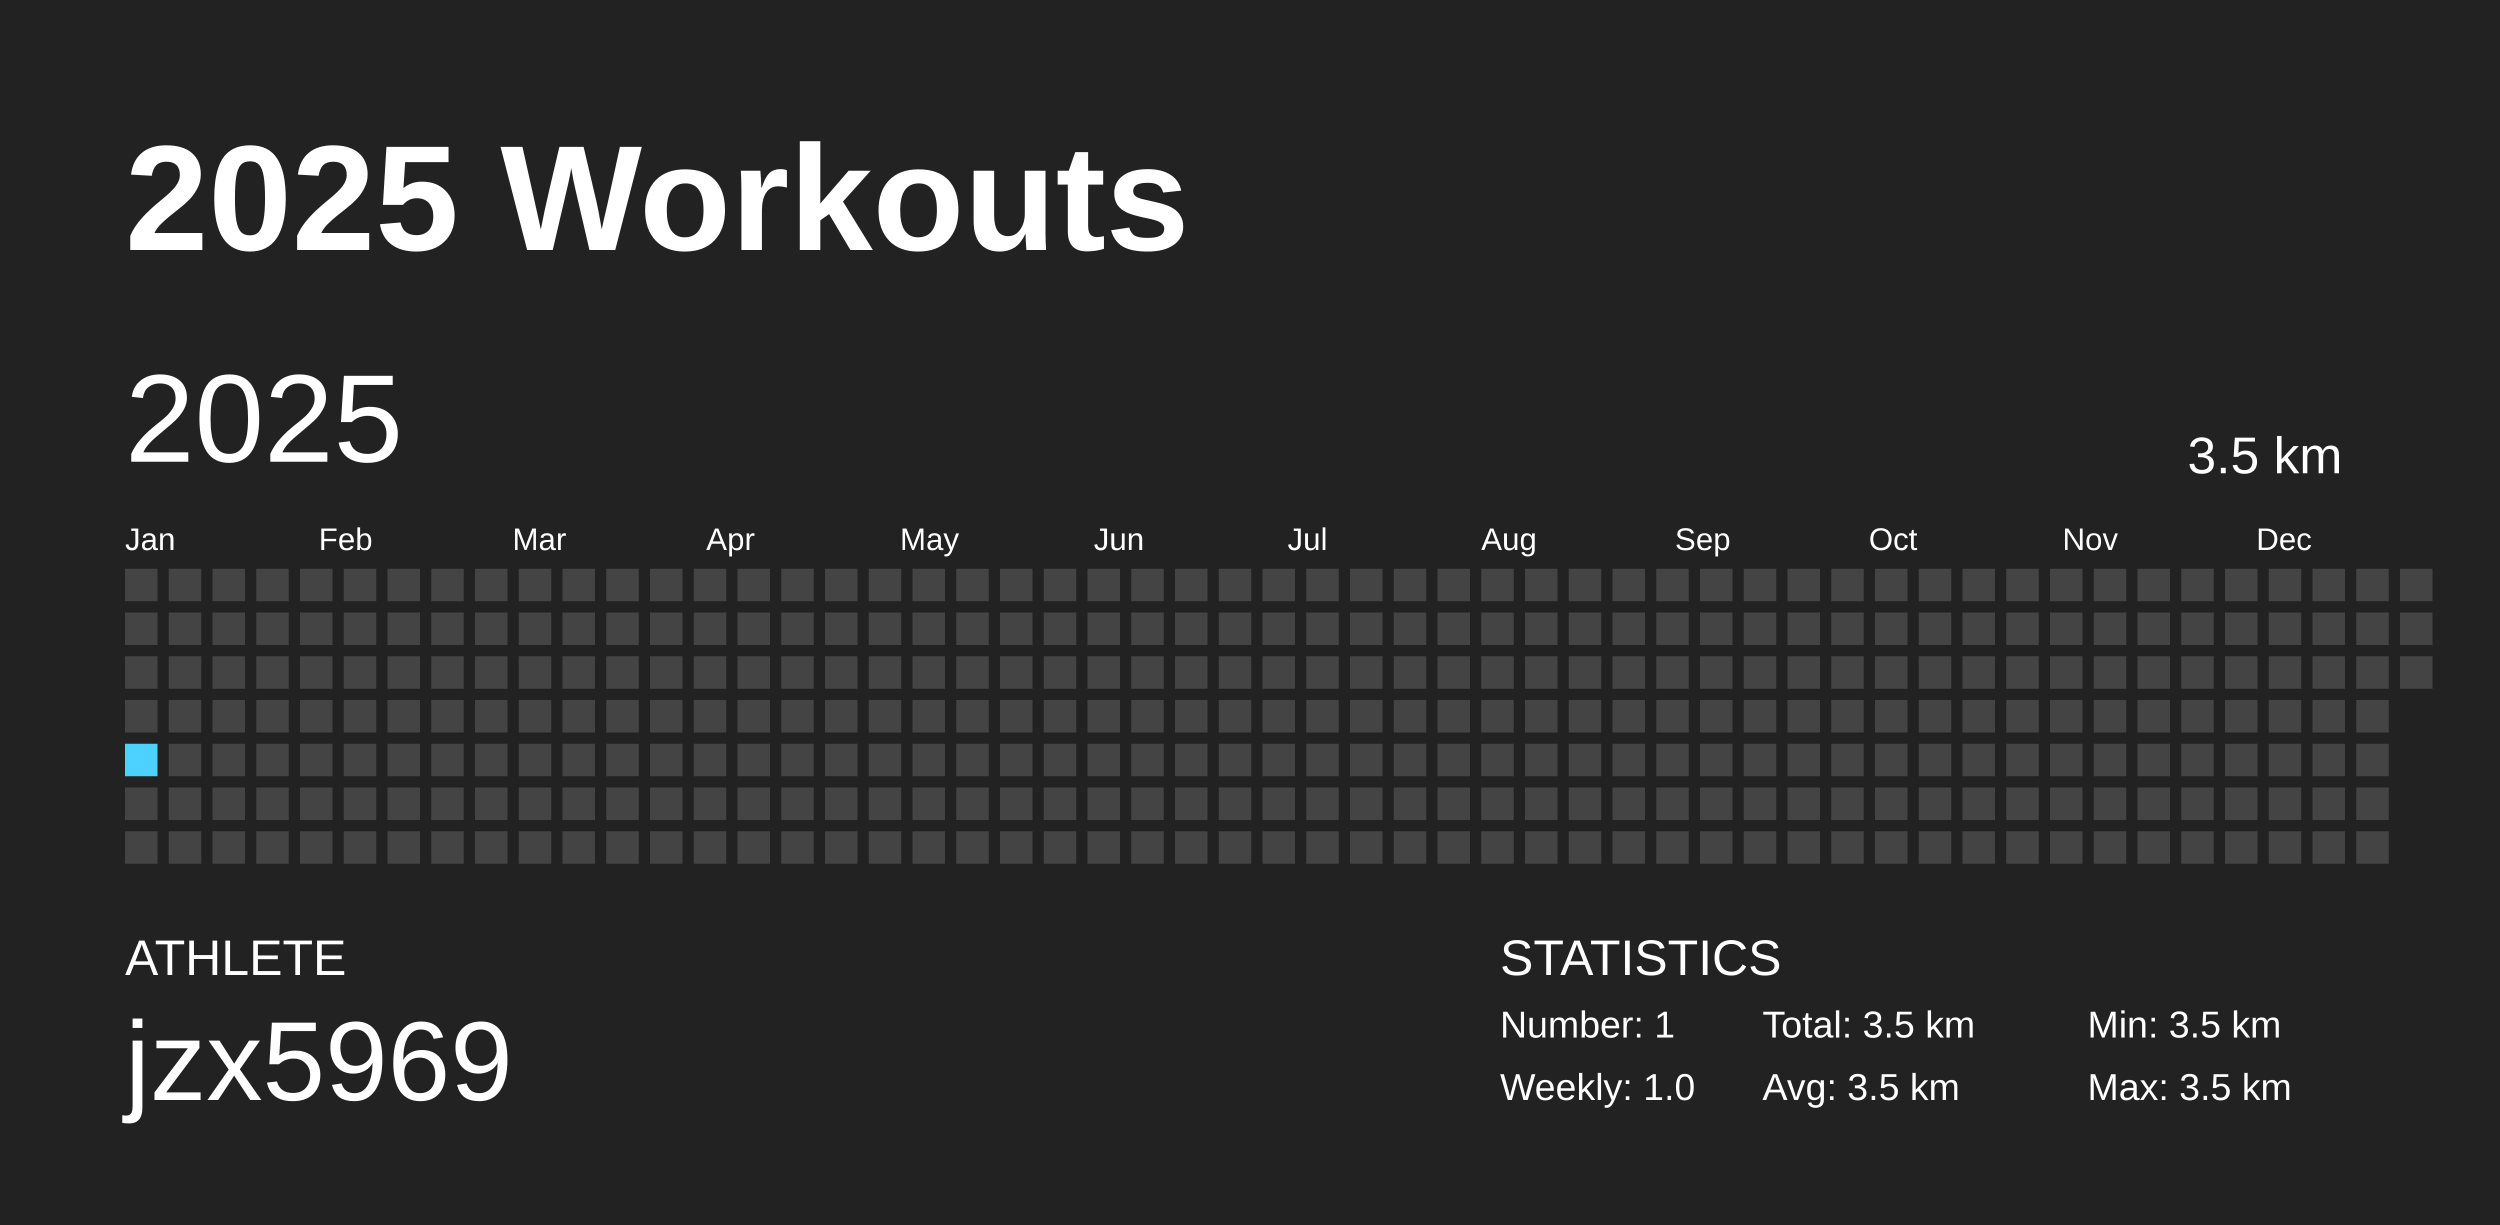
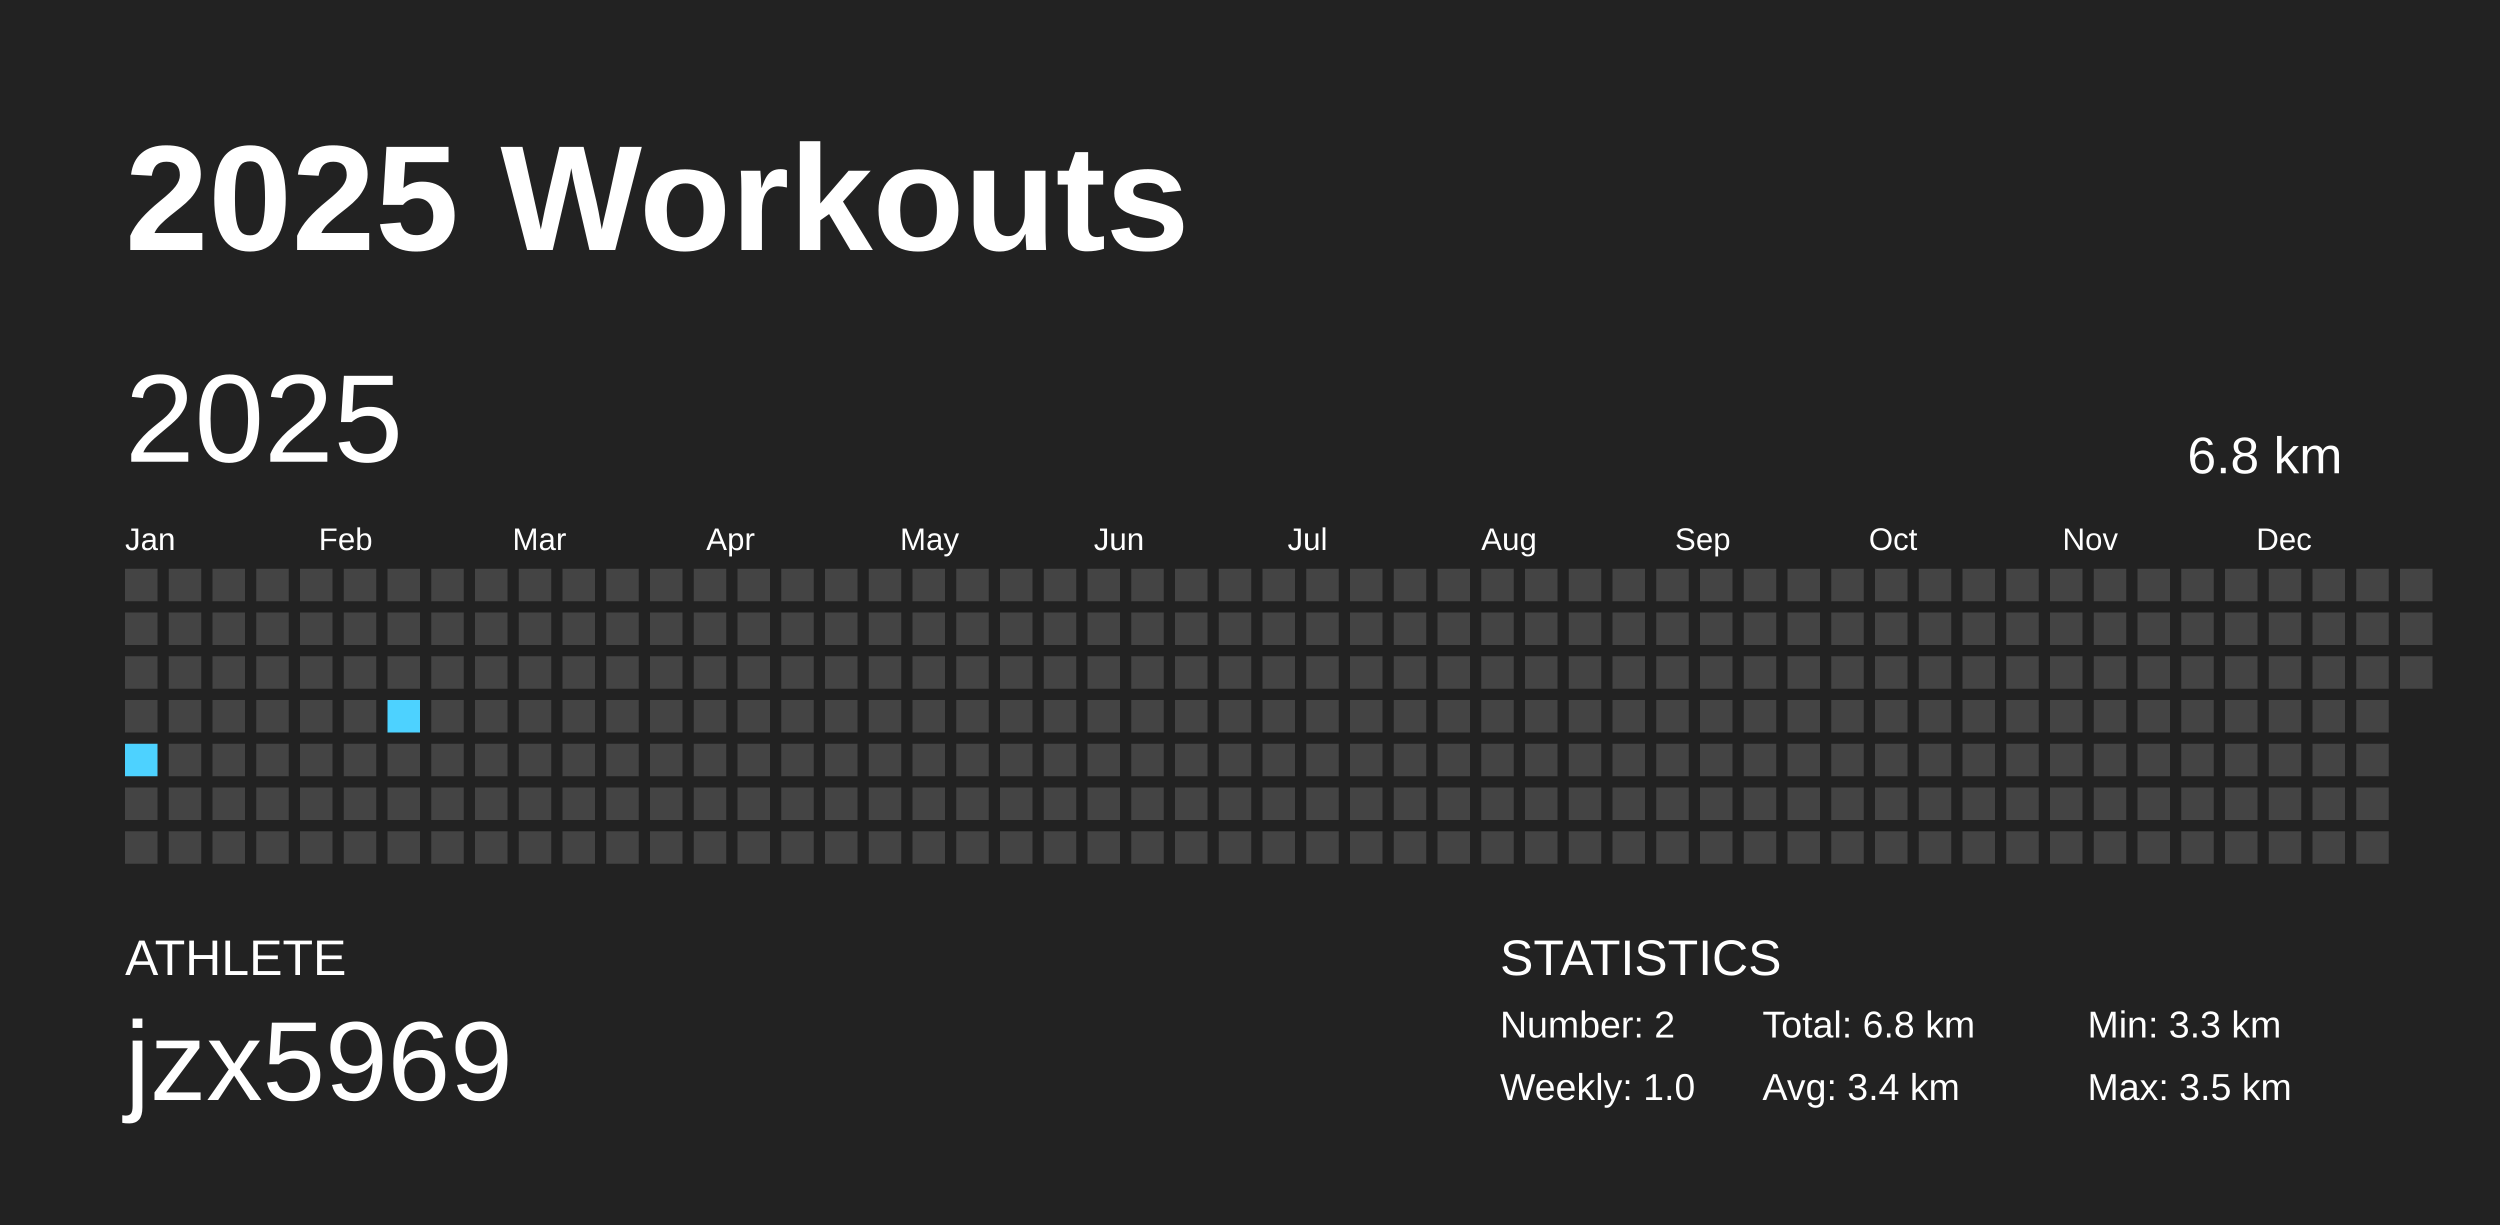
<svg xmlns="http://www.w3.org/2000/svg" baseProfile="full" height="98mm" version="1.1" viewBox="0,0,200,98" width="200mm">
  <defs />
  <rect fill="#222222" height="98" width="200" x="0" y="0" />
  <text fill="#FFFFFF" style="font-size:12px; font-family:Arial; font-weight:bold;" x="10" y="20">2025 Workouts</text>
  <text fill="#FFFFFF" style="font-size:4px; font-family:Arial" x="10" y="78">ATHLETE</text>
  <text fill="#FFFFFF" style="font-size:9px; font-family:Arial" x="10" y="88">jzx5969</text>
  <text fill="#FFFFFF" style="font-size:4px; font-family:Arial" x="120" y="78">STATISTICS</text>
-   <text fill="#FFFFFF" style="font-size:3px; font-family:Arial" x="120" y="83">Number: 1</text>
+   <text fill="#FFFFFF" style="font-size:3px; font-family:Arial" x="120" y="83">Number: 2</text>
  <text fill="#FFFFFF" style="font-size:3px; font-family:Arial" x="120" y="88">Weekly: 1.0</text>
-   <text fill="#FFFFFF" style="font-size:3px; font-family:Arial" x="141" y="83">Total: 3.5 km</text>
-   <text fill="#FFFFFF" style="font-size:3px; font-family:Arial" x="141" y="88">Avg: 3.5 km</text>
-   <text fill="#FFFFFF" style="font-size:3px; font-family:Arial" x="167" y="83">Min: 3.5 km</text>
+   <text fill="#FFFFFF" style="font-size:3px; font-family:Arial" x="141" y="83">Total: 6.8 km</text>
+   <text fill="#FFFFFF" style="font-size:3px; font-family:Arial" x="141" y="88">Avg: 3.4 km</text>
+   <text fill="#FFFFFF" style="font-size:3px; font-family:Arial" x="167" y="83">Min: 3.3 km</text>
  <text fill="#FFFFFF" style="font-size:3px; font-family:Arial" x="167" y="88">Max: 3.5 km</text>
  <text dominant-baseline="hanging" fill="#FFFFFF" style="font-size:10.0px; font-family:Arial;" x="10" y="30">2025</text>
-   <text dominant-baseline="hanging" fill="#FFFFFF" style="font-size:4.125px; font-family:Arial;" x="175" y="35">3.5 km</text>
+   <text dominant-baseline="hanging" fill="#FFFFFF" style="font-size:4.125px; font-family:Arial;" x="175" y="35">6.8 km</text>
  <text fill="#FFFFFF" style="font-size:2.5px; font-family:Arial" x="10.0" y="44">Jan</text>
  <text fill="#FFFFFF" style="font-size:2.5px; font-family:Arial" x="25.5" y="44">Feb</text>
  <text fill="#FFFFFF" style="font-size:2.5px; font-family:Arial" x="41.0" y="44">Mar</text>
  <text fill="#FFFFFF" style="font-size:2.5px; font-family:Arial" x="56.5" y="44">Apr</text>
  <text fill="#FFFFFF" style="font-size:2.5px; font-family:Arial" x="72.0" y="44">May</text>
  <text fill="#FFFFFF" style="font-size:2.5px; font-family:Arial" x="87.5" y="44">Jun</text>
  <text fill="#FFFFFF" style="font-size:2.5px; font-family:Arial" x="103.0" y="44">Jul</text>
  <text fill="#FFFFFF" style="font-size:2.5px; font-family:Arial" x="118.5" y="44">Aug</text>
  <text fill="#FFFFFF" style="font-size:2.5px; font-family:Arial" x="134.0" y="44">Sep</text>
  <text fill="#FFFFFF" style="font-size:2.5px; font-family:Arial" x="149.5" y="44">Oct</text>
  <text fill="#FFFFFF" style="font-size:2.5px; font-family:Arial" x="165.0" y="44">Nov</text>
  <text fill="#FFFFFF" style="font-size:2.5px; font-family:Arial" x="180.5" y="44">Dec</text>
  <rect fill="#444444" height="2.6" width="2.6" x="10.0" y="45.5" />
  <rect fill="#444444" height="2.6" width="2.6" x="10.0" y="49.0" />
  <rect fill="#444444" height="2.6" width="2.6" x="10.0" y="52.5" />
  <rect fill="#444444" height="2.6" width="2.6" x="10.0" y="56.0" />
-   <rect fill="#4DD2FF" height="2.6" width="2.6" x="10.0" y="59.5" />
+   <rect fill="#4dd2ff" height="2.6" width="2.6" x="10.0" y="59.5" />
  <rect fill="#444444" height="2.6" width="2.6" x="10.0" y="63.0" />
  <rect fill="#444444" height="2.6" width="2.6" x="10.0" y="66.5" />
  <rect fill="#444444" height="2.6" width="2.6" x="13.5" y="45.5" />
  <rect fill="#444444" height="2.6" width="2.6" x="13.5" y="49.0" />
  <rect fill="#444444" height="2.6" width="2.6" x="13.5" y="52.5" />
  <rect fill="#444444" height="2.6" width="2.6" x="13.5" y="56.0" />
  <rect fill="#444444" height="2.6" width="2.6" x="13.5" y="59.5" />
  <rect fill="#444444" height="2.6" width="2.6" x="13.5" y="63.0" />
  <rect fill="#444444" height="2.6" width="2.6" x="13.5" y="66.5" />
  <rect fill="#444444" height="2.6" width="2.6" x="17.0" y="45.5" />
  <rect fill="#444444" height="2.6" width="2.6" x="17.0" y="49.0" />
  <rect fill="#444444" height="2.6" width="2.6" x="17.0" y="52.5" />
  <rect fill="#444444" height="2.6" width="2.6" x="17.0" y="56.0" />
  <rect fill="#444444" height="2.6" width="2.6" x="17.0" y="59.5" />
  <rect fill="#444444" height="2.6" width="2.6" x="17.0" y="63.0" />
  <rect fill="#444444" height="2.6" width="2.6" x="17.0" y="66.5" />
  <rect fill="#444444" height="2.6" width="2.6" x="20.5" y="45.5" />
  <rect fill="#444444" height="2.6" width="2.6" x="20.5" y="49.0" />
  <rect fill="#444444" height="2.6" width="2.6" x="20.5" y="52.5" />
  <rect fill="#444444" height="2.6" width="2.6" x="20.5" y="56.0" />
  <rect fill="#444444" height="2.6" width="2.6" x="20.5" y="59.5" />
  <rect fill="#444444" height="2.6" width="2.6" x="20.5" y="63.0" />
  <rect fill="#444444" height="2.6" width="2.6" x="20.5" y="66.5" />
  <rect fill="#444444" height="2.6" width="2.6" x="24.0" y="45.5" />
  <rect fill="#444444" height="2.6" width="2.6" x="24.0" y="49.0" />
  <rect fill="#444444" height="2.6" width="2.6" x="24.0" y="52.5" />
  <rect fill="#444444" height="2.6" width="2.6" x="24.0" y="56.0" />
  <rect fill="#444444" height="2.6" width="2.6" x="24.0" y="59.5" />
  <rect fill="#444444" height="2.6" width="2.6" x="24.0" y="63.0" />
  <rect fill="#444444" height="2.6" width="2.6" x="24.0" y="66.5" />
  <rect fill="#444444" height="2.6" width="2.6" x="27.5" y="45.5" />
  <rect fill="#444444" height="2.6" width="2.6" x="27.5" y="49.0" />
  <rect fill="#444444" height="2.6" width="2.6" x="27.5" y="52.5" />
  <rect fill="#444444" height="2.6" width="2.6" x="27.5" y="56.0" />
  <rect fill="#444444" height="2.6" width="2.6" x="27.5" y="59.5" />
  <rect fill="#444444" height="2.6" width="2.6" x="27.5" y="63.0" />
  <rect fill="#444444" height="2.6" width="2.6" x="27.5" y="66.5" />
  <rect fill="#444444" height="2.6" width="2.6" x="31.0" y="45.5" />
  <rect fill="#444444" height="2.6" width="2.6" x="31.0" y="49.0" />
  <rect fill="#444444" height="2.6" width="2.6" x="31.0" y="52.5" />
-   <rect fill="#444444" height="2.6" width="2.6" x="31.0" y="56.0" />
+   <rect fill="#4dd2ff" height="2.6" width="2.6" x="31.0" y="56.0" />
  <rect fill="#444444" height="2.6" width="2.6" x="31.0" y="59.5" />
  <rect fill="#444444" height="2.6" width="2.6" x="31.0" y="63.0" />
  <rect fill="#444444" height="2.6" width="2.6" x="31.0" y="66.5" />
  <rect fill="#444444" height="2.6" width="2.6" x="34.5" y="45.5" />
  <rect fill="#444444" height="2.6" width="2.6" x="34.5" y="49.0" />
  <rect fill="#444444" height="2.6" width="2.6" x="34.5" y="52.5" />
  <rect fill="#444444" height="2.6" width="2.6" x="34.5" y="56.0" />
  <rect fill="#444444" height="2.6" width="2.6" x="34.5" y="59.5" />
  <rect fill="#444444" height="2.6" width="2.6" x="34.5" y="63.0" />
  <rect fill="#444444" height="2.6" width="2.6" x="34.5" y="66.5" />
  <rect fill="#444444" height="2.6" width="2.6" x="38.0" y="45.5" />
  <rect fill="#444444" height="2.6" width="2.6" x="38.0" y="49.0" />
  <rect fill="#444444" height="2.6" width="2.6" x="38.0" y="52.5" />
  <rect fill="#444444" height="2.6" width="2.6" x="38.0" y="56.0" />
  <rect fill="#444444" height="2.6" width="2.6" x="38.0" y="59.5" />
  <rect fill="#444444" height="2.6" width="2.6" x="38.0" y="63.0" />
  <rect fill="#444444" height="2.6" width="2.6" x="38.0" y="66.5" />
  <rect fill="#444444" height="2.6" width="2.6" x="41.5" y="45.5" />
  <rect fill="#444444" height="2.6" width="2.6" x="41.5" y="49.0" />
  <rect fill="#444444" height="2.6" width="2.6" x="41.5" y="52.5" />
  <rect fill="#444444" height="2.6" width="2.6" x="41.5" y="56.0" />
  <rect fill="#444444" height="2.6" width="2.6" x="41.5" y="59.5" />
  <rect fill="#444444" height="2.6" width="2.6" x="41.5" y="63.0" />
  <rect fill="#444444" height="2.6" width="2.6" x="41.5" y="66.5" />
  <rect fill="#444444" height="2.6" width="2.6" x="45.0" y="45.5" />
  <rect fill="#444444" height="2.6" width="2.6" x="45.0" y="49.0" />
  <rect fill="#444444" height="2.6" width="2.6" x="45.0" y="52.5" />
  <rect fill="#444444" height="2.6" width="2.6" x="45.0" y="56.0" />
  <rect fill="#444444" height="2.6" width="2.6" x="45.0" y="59.5" />
  <rect fill="#444444" height="2.6" width="2.6" x="45.0" y="63.0" />
  <rect fill="#444444" height="2.6" width="2.6" x="45.0" y="66.5" />
  <rect fill="#444444" height="2.6" width="2.6" x="48.5" y="45.5" />
  <rect fill="#444444" height="2.6" width="2.6" x="48.5" y="49.0" />
  <rect fill="#444444" height="2.6" width="2.6" x="48.5" y="52.5" />
  <rect fill="#444444" height="2.6" width="2.6" x="48.5" y="56.0" />
  <rect fill="#444444" height="2.6" width="2.6" x="48.5" y="59.5" />
  <rect fill="#444444" height="2.6" width="2.6" x="48.5" y="63.0" />
  <rect fill="#444444" height="2.6" width="2.6" x="48.5" y="66.5" />
  <rect fill="#444444" height="2.6" width="2.6" x="52.0" y="45.5" />
  <rect fill="#444444" height="2.6" width="2.6" x="52.0" y="49.0" />
  <rect fill="#444444" height="2.6" width="2.6" x="52.0" y="52.5" />
  <rect fill="#444444" height="2.6" width="2.6" x="52.0" y="56.0" />
  <rect fill="#444444" height="2.6" width="2.6" x="52.0" y="59.5" />
  <rect fill="#444444" height="2.6" width="2.6" x="52.0" y="63.0" />
  <rect fill="#444444" height="2.6" width="2.6" x="52.0" y="66.5" />
  <rect fill="#444444" height="2.6" width="2.6" x="55.5" y="45.5" />
  <rect fill="#444444" height="2.6" width="2.6" x="55.5" y="49.0" />
  <rect fill="#444444" height="2.6" width="2.6" x="55.5" y="52.5" />
  <rect fill="#444444" height="2.6" width="2.6" x="55.5" y="56.0" />
  <rect fill="#444444" height="2.6" width="2.6" x="55.5" y="59.5" />
  <rect fill="#444444" height="2.6" width="2.6" x="55.5" y="63.0" />
  <rect fill="#444444" height="2.6" width="2.6" x="55.5" y="66.5" />
  <rect fill="#444444" height="2.6" width="2.6" x="59.0" y="45.5" />
  <rect fill="#444444" height="2.6" width="2.6" x="59.0" y="49.0" />
  <rect fill="#444444" height="2.6" width="2.6" x="59.0" y="52.5" />
  <rect fill="#444444" height="2.6" width="2.6" x="59.0" y="56.0" />
  <rect fill="#444444" height="2.6" width="2.6" x="59.0" y="59.5" />
  <rect fill="#444444" height="2.6" width="2.6" x="59.0" y="63.0" />
  <rect fill="#444444" height="2.6" width="2.6" x="59.0" y="66.5" />
  <rect fill="#444444" height="2.6" width="2.6" x="62.5" y="45.5" />
  <rect fill="#444444" height="2.6" width="2.6" x="62.5" y="49.0" />
  <rect fill="#444444" height="2.6" width="2.6" x="62.5" y="52.5" />
  <rect fill="#444444" height="2.6" width="2.6" x="62.5" y="56.0" />
  <rect fill="#444444" height="2.6" width="2.6" x="62.5" y="59.5" />
  <rect fill="#444444" height="2.6" width="2.6" x="62.5" y="63.0" />
  <rect fill="#444444" height="2.6" width="2.6" x="62.5" y="66.5" />
  <rect fill="#444444" height="2.6" width="2.6" x="66.0" y="45.5" />
  <rect fill="#444444" height="2.6" width="2.6" x="66.0" y="49.0" />
  <rect fill="#444444" height="2.6" width="2.6" x="66.0" y="52.5" />
  <rect fill="#444444" height="2.6" width="2.6" x="66.0" y="56.0" />
  <rect fill="#444444" height="2.6" width="2.6" x="66.0" y="59.5" />
  <rect fill="#444444" height="2.6" width="2.6" x="66.0" y="63.0" />
  <rect fill="#444444" height="2.6" width="2.6" x="66.0" y="66.5" />
  <rect fill="#444444" height="2.6" width="2.6" x="69.5" y="45.5" />
  <rect fill="#444444" height="2.6" width="2.6" x="69.5" y="49.0" />
  <rect fill="#444444" height="2.6" width="2.6" x="69.5" y="52.5" />
  <rect fill="#444444" height="2.6" width="2.6" x="69.5" y="56.0" />
  <rect fill="#444444" height="2.6" width="2.6" x="69.5" y="59.5" />
  <rect fill="#444444" height="2.6" width="2.6" x="69.5" y="63.0" />
  <rect fill="#444444" height="2.6" width="2.6" x="69.5" y="66.5" />
  <rect fill="#444444" height="2.6" width="2.6" x="73.0" y="45.5" />
  <rect fill="#444444" height="2.6" width="2.6" x="73.0" y="49.0" />
  <rect fill="#444444" height="2.6" width="2.6" x="73.0" y="52.5" />
  <rect fill="#444444" height="2.6" width="2.6" x="73.0" y="56.0" />
  <rect fill="#444444" height="2.6" width="2.6" x="73.0" y="59.5" />
  <rect fill="#444444" height="2.6" width="2.6" x="73.0" y="63.0" />
  <rect fill="#444444" height="2.6" width="2.6" x="73.0" y="66.5" />
  <rect fill="#444444" height="2.6" width="2.6" x="76.5" y="45.5" />
  <rect fill="#444444" height="2.6" width="2.6" x="76.5" y="49.0" />
  <rect fill="#444444" height="2.6" width="2.6" x="76.5" y="52.5" />
  <rect fill="#444444" height="2.6" width="2.6" x="76.5" y="56.0" />
  <rect fill="#444444" height="2.6" width="2.6" x="76.5" y="59.5" />
  <rect fill="#444444" height="2.6" width="2.6" x="76.5" y="63.0" />
  <rect fill="#444444" height="2.6" width="2.6" x="76.5" y="66.5" />
  <rect fill="#444444" height="2.6" width="2.6" x="80.0" y="45.5" />
  <rect fill="#444444" height="2.6" width="2.6" x="80.0" y="49.0" />
  <rect fill="#444444" height="2.6" width="2.6" x="80.0" y="52.5" />
  <rect fill="#444444" height="2.6" width="2.6" x="80.0" y="56.0" />
  <rect fill="#444444" height="2.6" width="2.6" x="80.0" y="59.5" />
  <rect fill="#444444" height="2.6" width="2.6" x="80.0" y="63.0" />
  <rect fill="#444444" height="2.6" width="2.6" x="80.0" y="66.5" />
  <rect fill="#444444" height="2.6" width="2.6" x="83.5" y="45.5" />
  <rect fill="#444444" height="2.6" width="2.6" x="83.5" y="49.0" />
  <rect fill="#444444" height="2.6" width="2.6" x="83.5" y="52.5" />
  <rect fill="#444444" height="2.6" width="2.6" x="83.5" y="56.0" />
  <rect fill="#444444" height="2.6" width="2.6" x="83.5" y="59.5" />
  <rect fill="#444444" height="2.6" width="2.6" x="83.5" y="63.0" />
  <rect fill="#444444" height="2.6" width="2.6" x="83.5" y="66.5" />
  <rect fill="#444444" height="2.6" width="2.6" x="87.0" y="45.5" />
  <rect fill="#444444" height="2.6" width="2.6" x="87.0" y="49.0" />
  <rect fill="#444444" height="2.6" width="2.6" x="87.0" y="52.5" />
  <rect fill="#444444" height="2.6" width="2.6" x="87.0" y="56.0" />
  <rect fill="#444444" height="2.6" width="2.6" x="87.0" y="59.5" />
  <rect fill="#444444" height="2.6" width="2.6" x="87.0" y="63.0" />
  <rect fill="#444444" height="2.6" width="2.6" x="87.0" y="66.5" />
  <rect fill="#444444" height="2.6" width="2.6" x="90.5" y="45.5" />
  <rect fill="#444444" height="2.6" width="2.6" x="90.5" y="49.0" />
  <rect fill="#444444" height="2.6" width="2.6" x="90.5" y="52.5" />
  <rect fill="#444444" height="2.6" width="2.6" x="90.5" y="56.0" />
  <rect fill="#444444" height="2.6" width="2.6" x="90.5" y="59.5" />
  <rect fill="#444444" height="2.6" width="2.6" x="90.5" y="63.0" />
  <rect fill="#444444" height="2.6" width="2.6" x="90.5" y="66.5" />
  <rect fill="#444444" height="2.6" width="2.6" x="94.0" y="45.5" />
  <rect fill="#444444" height="2.6" width="2.6" x="94.0" y="49.0" />
  <rect fill="#444444" height="2.6" width="2.6" x="94.0" y="52.5" />
  <rect fill="#444444" height="2.6" width="2.6" x="94.0" y="56.0" />
  <rect fill="#444444" height="2.6" width="2.6" x="94.0" y="59.5" />
  <rect fill="#444444" height="2.6" width="2.6" x="94.0" y="63.0" />
  <rect fill="#444444" height="2.6" width="2.6" x="94.0" y="66.5" />
  <rect fill="#444444" height="2.6" width="2.6" x="97.5" y="45.5" />
  <rect fill="#444444" height="2.6" width="2.6" x="97.5" y="49.0" />
  <rect fill="#444444" height="2.6" width="2.6" x="97.5" y="52.5" />
  <rect fill="#444444" height="2.6" width="2.6" x="97.5" y="56.0" />
  <rect fill="#444444" height="2.6" width="2.6" x="97.5" y="59.5" />
  <rect fill="#444444" height="2.6" width="2.6" x="97.5" y="63.0" />
  <rect fill="#444444" height="2.6" width="2.6" x="97.5" y="66.5" />
  <rect fill="#444444" height="2.6" width="2.6" x="101.0" y="45.5" />
  <rect fill="#444444" height="2.6" width="2.6" x="101.0" y="49.0" />
  <rect fill="#444444" height="2.6" width="2.6" x="101.0" y="52.5" />
  <rect fill="#444444" height="2.6" width="2.6" x="101.0" y="56.0" />
  <rect fill="#444444" height="2.6" width="2.6" x="101.0" y="59.5" />
  <rect fill="#444444" height="2.6" width="2.6" x="101.0" y="63.0" />
  <rect fill="#444444" height="2.6" width="2.6" x="101.0" y="66.5" />
  <rect fill="#444444" height="2.6" width="2.6" x="104.5" y="45.5" />
  <rect fill="#444444" height="2.6" width="2.6" x="104.5" y="49.0" />
  <rect fill="#444444" height="2.6" width="2.6" x="104.5" y="52.5" />
  <rect fill="#444444" height="2.6" width="2.6" x="104.5" y="56.0" />
  <rect fill="#444444" height="2.6" width="2.6" x="104.5" y="59.5" />
  <rect fill="#444444" height="2.6" width="2.6" x="104.5" y="63.0" />
  <rect fill="#444444" height="2.6" width="2.6" x="104.5" y="66.5" />
  <rect fill="#444444" height="2.6" width="2.6" x="108.0" y="45.5" />
  <rect fill="#444444" height="2.6" width="2.6" x="108.0" y="49.0" />
  <rect fill="#444444" height="2.6" width="2.6" x="108.0" y="52.5" />
  <rect fill="#444444" height="2.6" width="2.6" x="108.0" y="56.0" />
  <rect fill="#444444" height="2.6" width="2.6" x="108.0" y="59.5" />
  <rect fill="#444444" height="2.6" width="2.6" x="108.0" y="63.0" />
  <rect fill="#444444" height="2.6" width="2.6" x="108.0" y="66.5" />
  <rect fill="#444444" height="2.6" width="2.6" x="111.5" y="45.5" />
  <rect fill="#444444" height="2.6" width="2.6" x="111.5" y="49.0" />
  <rect fill="#444444" height="2.6" width="2.6" x="111.5" y="52.5" />
  <rect fill="#444444" height="2.6" width="2.6" x="111.5" y="56.0" />
  <rect fill="#444444" height="2.6" width="2.6" x="111.5" y="59.5" />
  <rect fill="#444444" height="2.6" width="2.6" x="111.5" y="63.0" />
  <rect fill="#444444" height="2.6" width="2.6" x="111.5" y="66.5" />
  <rect fill="#444444" height="2.6" width="2.6" x="115.0" y="45.5" />
  <rect fill="#444444" height="2.6" width="2.6" x="115.0" y="49.0" />
  <rect fill="#444444" height="2.6" width="2.6" x="115.0" y="52.5" />
  <rect fill="#444444" height="2.6" width="2.6" x="115.0" y="56.0" />
  <rect fill="#444444" height="2.6" width="2.6" x="115.0" y="59.5" />
  <rect fill="#444444" height="2.6" width="2.6" x="115.0" y="63.0" />
  <rect fill="#444444" height="2.6" width="2.6" x="115.0" y="66.5" />
  <rect fill="#444444" height="2.6" width="2.6" x="118.5" y="45.5" />
  <rect fill="#444444" height="2.6" width="2.6" x="118.5" y="49.0" />
  <rect fill="#444444" height="2.6" width="2.6" x="118.5" y="52.5" />
  <rect fill="#444444" height="2.6" width="2.6" x="118.5" y="56.0" />
  <rect fill="#444444" height="2.6" width="2.6" x="118.5" y="59.5" />
  <rect fill="#444444" height="2.6" width="2.6" x="118.5" y="63.0" />
  <rect fill="#444444" height="2.6" width="2.6" x="118.5" y="66.5" />
  <rect fill="#444444" height="2.6" width="2.6" x="122.0" y="45.5" />
  <rect fill="#444444" height="2.6" width="2.6" x="122.0" y="49.0" />
  <rect fill="#444444" height="2.6" width="2.6" x="122.0" y="52.5" />
  <rect fill="#444444" height="2.6" width="2.6" x="122.0" y="56.0" />
  <rect fill="#444444" height="2.6" width="2.6" x="122.0" y="59.5" />
  <rect fill="#444444" height="2.6" width="2.6" x="122.0" y="63.0" />
  <rect fill="#444444" height="2.6" width="2.6" x="122.0" y="66.5" />
  <rect fill="#444444" height="2.6" width="2.6" x="125.5" y="45.5" />
  <rect fill="#444444" height="2.6" width="2.6" x="125.5" y="49.0" />
  <rect fill="#444444" height="2.6" width="2.6" x="125.5" y="52.5" />
  <rect fill="#444444" height="2.6" width="2.6" x="125.5" y="56.0" />
  <rect fill="#444444" height="2.6" width="2.6" x="125.5" y="59.5" />
  <rect fill="#444444" height="2.6" width="2.6" x="125.5" y="63.0" />
  <rect fill="#444444" height="2.6" width="2.6" x="125.5" y="66.5" />
  <rect fill="#444444" height="2.6" width="2.6" x="129.0" y="45.5" />
  <rect fill="#444444" height="2.6" width="2.6" x="129.0" y="49.0" />
  <rect fill="#444444" height="2.6" width="2.6" x="129.0" y="52.5" />
  <rect fill="#444444" height="2.6" width="2.6" x="129.0" y="56.0" />
  <rect fill="#444444" height="2.6" width="2.6" x="129.0" y="59.5" />
  <rect fill="#444444" height="2.6" width="2.6" x="129.0" y="63.0" />
  <rect fill="#444444" height="2.6" width="2.6" x="129.0" y="66.5" />
  <rect fill="#444444" height="2.6" width="2.6" x="132.5" y="45.5" />
  <rect fill="#444444" height="2.6" width="2.6" x="132.5" y="49.0" />
  <rect fill="#444444" height="2.6" width="2.6" x="132.5" y="52.5" />
  <rect fill="#444444" height="2.6" width="2.6" x="132.5" y="56.0" />
  <rect fill="#444444" height="2.6" width="2.6" x="132.5" y="59.5" />
  <rect fill="#444444" height="2.6" width="2.6" x="132.5" y="63.0" />
  <rect fill="#444444" height="2.6" width="2.6" x="132.5" y="66.5" />
  <rect fill="#444444" height="2.6" width="2.6" x="136.0" y="45.5" />
  <rect fill="#444444" height="2.6" width="2.6" x="136.0" y="49.0" />
  <rect fill="#444444" height="2.6" width="2.6" x="136.0" y="52.5" />
  <rect fill="#444444" height="2.6" width="2.6" x="136.0" y="56.0" />
  <rect fill="#444444" height="2.6" width="2.6" x="136.0" y="59.5" />
  <rect fill="#444444" height="2.6" width="2.6" x="136.0" y="63.0" />
  <rect fill="#444444" height="2.6" width="2.6" x="136.0" y="66.5" />
  <rect fill="#444444" height="2.6" width="2.6" x="139.5" y="45.5" />
  <rect fill="#444444" height="2.6" width="2.6" x="139.5" y="49.0" />
  <rect fill="#444444" height="2.6" width="2.6" x="139.5" y="52.5" />
  <rect fill="#444444" height="2.6" width="2.6" x="139.5" y="56.0" />
  <rect fill="#444444" height="2.6" width="2.6" x="139.5" y="59.5" />
  <rect fill="#444444" height="2.6" width="2.6" x="139.5" y="63.0" />
  <rect fill="#444444" height="2.6" width="2.6" x="139.5" y="66.5" />
  <rect fill="#444444" height="2.6" width="2.6" x="143.0" y="45.5" />
  <rect fill="#444444" height="2.6" width="2.6" x="143.0" y="49.0" />
  <rect fill="#444444" height="2.6" width="2.6" x="143.0" y="52.5" />
  <rect fill="#444444" height="2.6" width="2.6" x="143.0" y="56.0" />
  <rect fill="#444444" height="2.6" width="2.6" x="143.0" y="59.5" />
  <rect fill="#444444" height="2.6" width="2.6" x="143.0" y="63.0" />
  <rect fill="#444444" height="2.6" width="2.6" x="143.0" y="66.5" />
  <rect fill="#444444" height="2.6" width="2.6" x="146.5" y="45.5" />
  <rect fill="#444444" height="2.6" width="2.6" x="146.5" y="49.0" />
  <rect fill="#444444" height="2.6" width="2.6" x="146.5" y="52.5" />
  <rect fill="#444444" height="2.6" width="2.6" x="146.5" y="56.0" />
  <rect fill="#444444" height="2.6" width="2.6" x="146.5" y="59.5" />
  <rect fill="#444444" height="2.6" width="2.6" x="146.5" y="63.0" />
  <rect fill="#444444" height="2.6" width="2.6" x="146.5" y="66.5" />
  <rect fill="#444444" height="2.6" width="2.6" x="150.0" y="45.5" />
  <rect fill="#444444" height="2.6" width="2.6" x="150.0" y="49.0" />
  <rect fill="#444444" height="2.6" width="2.6" x="150.0" y="52.5" />
  <rect fill="#444444" height="2.6" width="2.6" x="150.0" y="56.0" />
  <rect fill="#444444" height="2.6" width="2.6" x="150.0" y="59.5" />
  <rect fill="#444444" height="2.6" width="2.6" x="150.0" y="63.0" />
  <rect fill="#444444" height="2.6" width="2.6" x="150.0" y="66.5" />
  <rect fill="#444444" height="2.6" width="2.6" x="153.5" y="45.5" />
  <rect fill="#444444" height="2.6" width="2.6" x="153.5" y="49.0" />
  <rect fill="#444444" height="2.6" width="2.6" x="153.5" y="52.5" />
  <rect fill="#444444" height="2.6" width="2.6" x="153.5" y="56.0" />
  <rect fill="#444444" height="2.6" width="2.6" x="153.5" y="59.5" />
  <rect fill="#444444" height="2.6" width="2.6" x="153.5" y="63.0" />
  <rect fill="#444444" height="2.6" width="2.6" x="153.5" y="66.5" />
  <rect fill="#444444" height="2.6" width="2.6" x="157.0" y="45.5" />
  <rect fill="#444444" height="2.6" width="2.6" x="157.0" y="49.0" />
  <rect fill="#444444" height="2.6" width="2.6" x="157.0" y="52.5" />
  <rect fill="#444444" height="2.6" width="2.6" x="157.0" y="56.0" />
  <rect fill="#444444" height="2.6" width="2.6" x="157.0" y="59.5" />
  <rect fill="#444444" height="2.6" width="2.6" x="157.0" y="63.0" />
  <rect fill="#444444" height="2.6" width="2.6" x="157.0" y="66.5" />
  <rect fill="#444444" height="2.6" width="2.6" x="160.5" y="45.5" />
  <rect fill="#444444" height="2.6" width="2.6" x="160.5" y="49.0" />
  <rect fill="#444444" height="2.6" width="2.6" x="160.5" y="52.5" />
  <rect fill="#444444" height="2.6" width="2.6" x="160.5" y="56.0" />
  <rect fill="#444444" height="2.6" width="2.6" x="160.5" y="59.5" />
  <rect fill="#444444" height="2.6" width="2.6" x="160.5" y="63.0" />
  <rect fill="#444444" height="2.6" width="2.6" x="160.5" y="66.5" />
  <rect fill="#444444" height="2.6" width="2.6" x="164.0" y="45.5" />
  <rect fill="#444444" height="2.6" width="2.6" x="164.0" y="49.0" />
  <rect fill="#444444" height="2.6" width="2.6" x="164.0" y="52.5" />
  <rect fill="#444444" height="2.6" width="2.6" x="164.0" y="56.0" />
  <rect fill="#444444" height="2.6" width="2.6" x="164.0" y="59.5" />
  <rect fill="#444444" height="2.6" width="2.6" x="164.0" y="63.0" />
  <rect fill="#444444" height="2.6" width="2.6" x="164.0" y="66.5" />
  <rect fill="#444444" height="2.6" width="2.6" x="167.5" y="45.5" />
  <rect fill="#444444" height="2.6" width="2.6" x="167.5" y="49.0" />
  <rect fill="#444444" height="2.6" width="2.6" x="167.5" y="52.5" />
  <rect fill="#444444" height="2.6" width="2.6" x="167.5" y="56.0" />
  <rect fill="#444444" height="2.6" width="2.6" x="167.5" y="59.5" />
  <rect fill="#444444" height="2.6" width="2.6" x="167.5" y="63.0" />
  <rect fill="#444444" height="2.6" width="2.6" x="167.5" y="66.5" />
  <rect fill="#444444" height="2.6" width="2.6" x="171.0" y="45.5" />
  <rect fill="#444444" height="2.6" width="2.6" x="171.0" y="49.0" />
  <rect fill="#444444" height="2.6" width="2.6" x="171.0" y="52.5" />
  <rect fill="#444444" height="2.6" width="2.6" x="171.0" y="56.0" />
  <rect fill="#444444" height="2.6" width="2.6" x="171.0" y="59.5" />
  <rect fill="#444444" height="2.6" width="2.6" x="171.0" y="63.0" />
  <rect fill="#444444" height="2.6" width="2.6" x="171.0" y="66.5" />
  <rect fill="#444444" height="2.6" width="2.6" x="174.5" y="45.5" />
  <rect fill="#444444" height="2.6" width="2.6" x="174.5" y="49.0" />
  <rect fill="#444444" height="2.6" width="2.6" x="174.5" y="52.5" />
  <rect fill="#444444" height="2.6" width="2.6" x="174.5" y="56.0" />
  <rect fill="#444444" height="2.6" width="2.6" x="174.5" y="59.5" />
  <rect fill="#444444" height="2.6" width="2.6" x="174.5" y="63.0" />
  <rect fill="#444444" height="2.6" width="2.6" x="174.5" y="66.5" />
  <rect fill="#444444" height="2.6" width="2.6" x="178.0" y="45.5" />
  <rect fill="#444444" height="2.6" width="2.6" x="178.0" y="49.0" />
  <rect fill="#444444" height="2.6" width="2.6" x="178.0" y="52.5" />
  <rect fill="#444444" height="2.6" width="2.6" x="178.0" y="56.0" />
  <rect fill="#444444" height="2.6" width="2.6" x="178.0" y="59.5" />
  <rect fill="#444444" height="2.6" width="2.6" x="178.0" y="63.0" />
  <rect fill="#444444" height="2.6" width="2.6" x="178.0" y="66.5" />
  <rect fill="#444444" height="2.6" width="2.6" x="181.5" y="45.5" />
  <rect fill="#444444" height="2.6" width="2.6" x="181.5" y="49.0" />
  <rect fill="#444444" height="2.6" width="2.6" x="181.5" y="52.5" />
  <rect fill="#444444" height="2.6" width="2.6" x="181.5" y="56.0" />
  <rect fill="#444444" height="2.6" width="2.6" x="181.5" y="59.5" />
  <rect fill="#444444" height="2.6" width="2.6" x="181.5" y="63.0" />
  <rect fill="#444444" height="2.6" width="2.6" x="181.5" y="66.5" />
  <rect fill="#444444" height="2.6" width="2.6" x="185.0" y="45.5" />
  <rect fill="#444444" height="2.6" width="2.6" x="185.0" y="49.0" />
  <rect fill="#444444" height="2.6" width="2.6" x="185.0" y="52.5" />
  <rect fill="#444444" height="2.6" width="2.6" x="185.0" y="56.0" />
  <rect fill="#444444" height="2.6" width="2.6" x="185.0" y="59.5" />
  <rect fill="#444444" height="2.6" width="2.6" x="185.0" y="63.0" />
  <rect fill="#444444" height="2.6" width="2.6" x="185.0" y="66.5" />
  <rect fill="#444444" height="2.6" width="2.6" x="188.5" y="45.5" />
  <rect fill="#444444" height="2.6" width="2.6" x="188.5" y="49.0" />
  <rect fill="#444444" height="2.6" width="2.6" x="188.5" y="52.5" />
  <rect fill="#444444" height="2.6" width="2.6" x="188.5" y="56.0" />
  <rect fill="#444444" height="2.6" width="2.6" x="188.5" y="59.5" />
  <rect fill="#444444" height="2.6" width="2.6" x="188.5" y="63.0" />
  <rect fill="#444444" height="2.6" width="2.6" x="188.5" y="66.5" />
  <rect fill="#444444" height="2.6" width="2.6" x="192.0" y="45.5" />
  <rect fill="#444444" height="2.6" width="2.6" x="192.0" y="49.0" />
  <rect fill="#444444" height="2.6" width="2.6" x="192.0" y="52.5" />
</svg>
